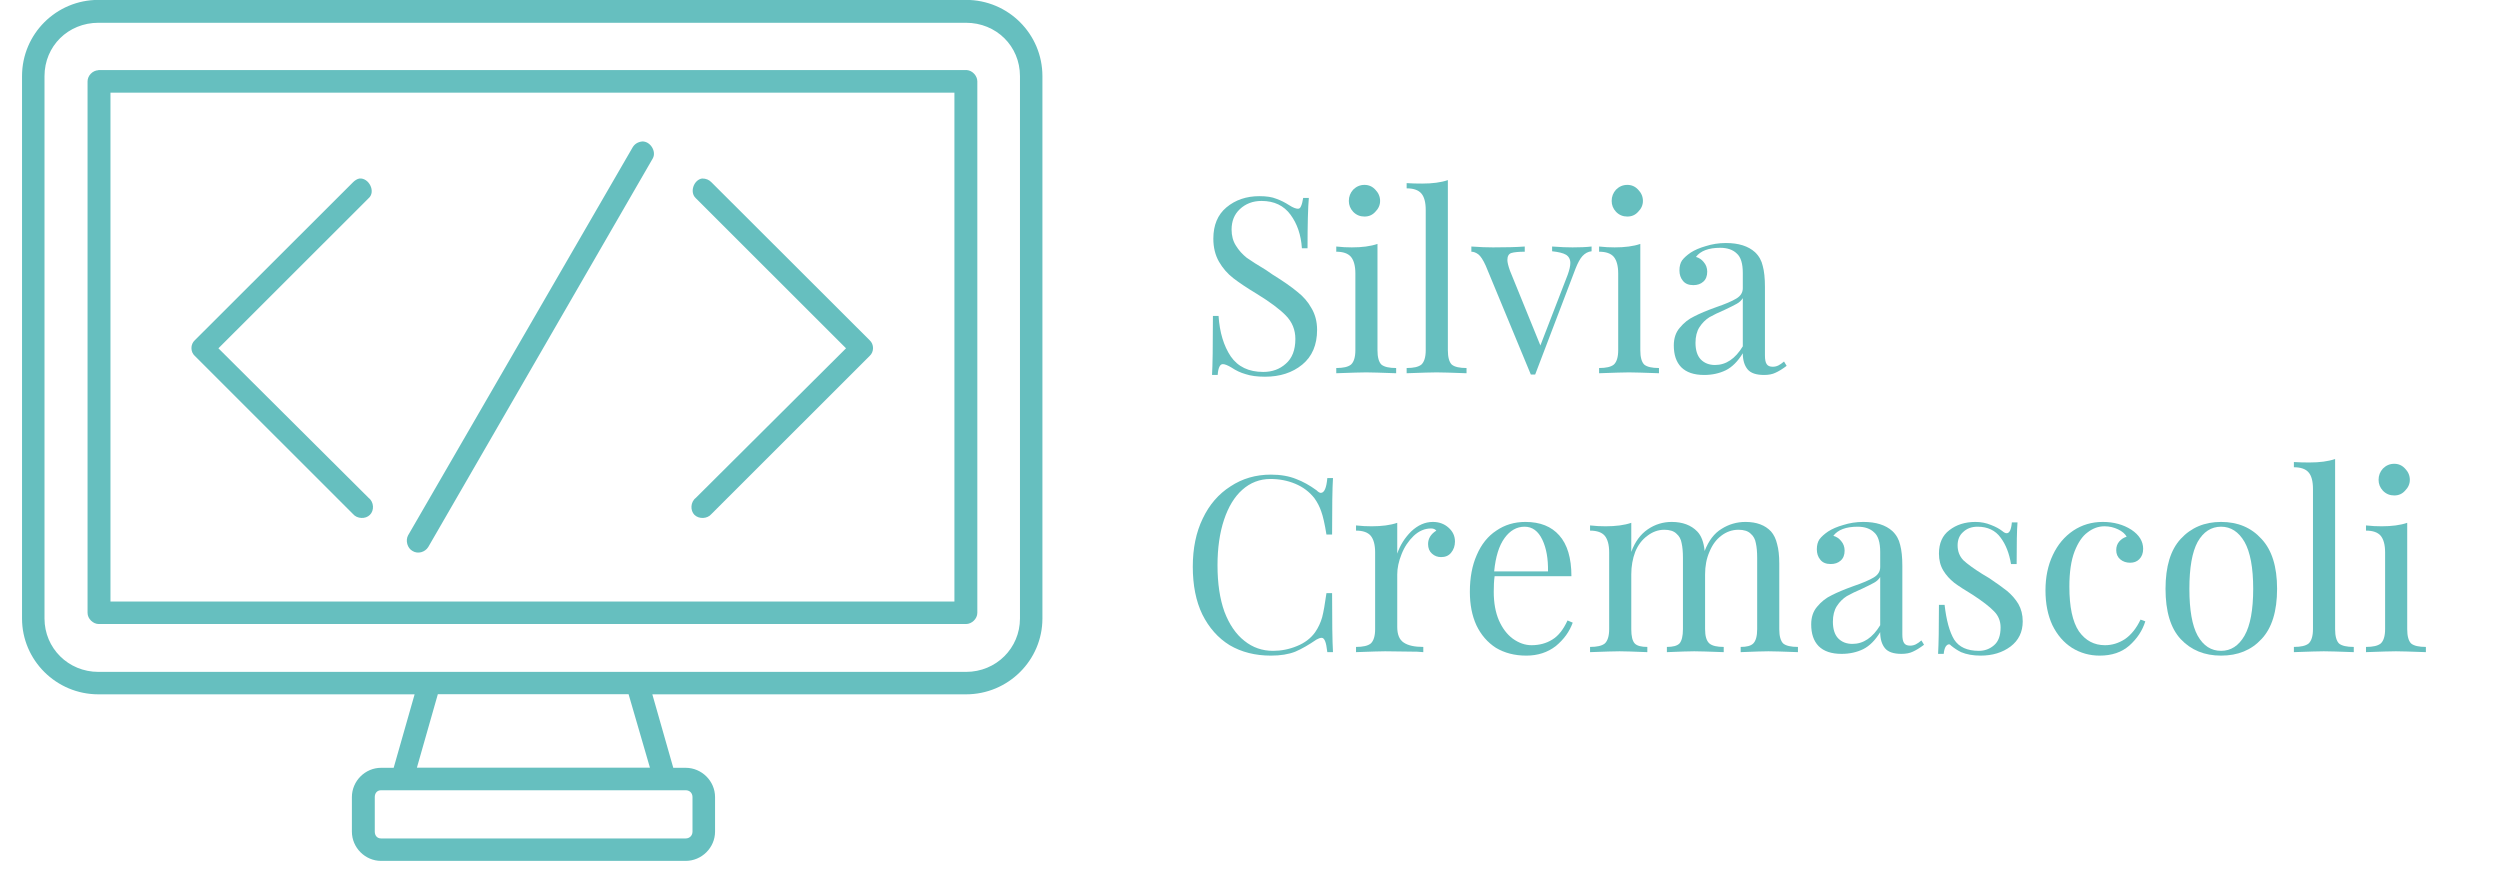
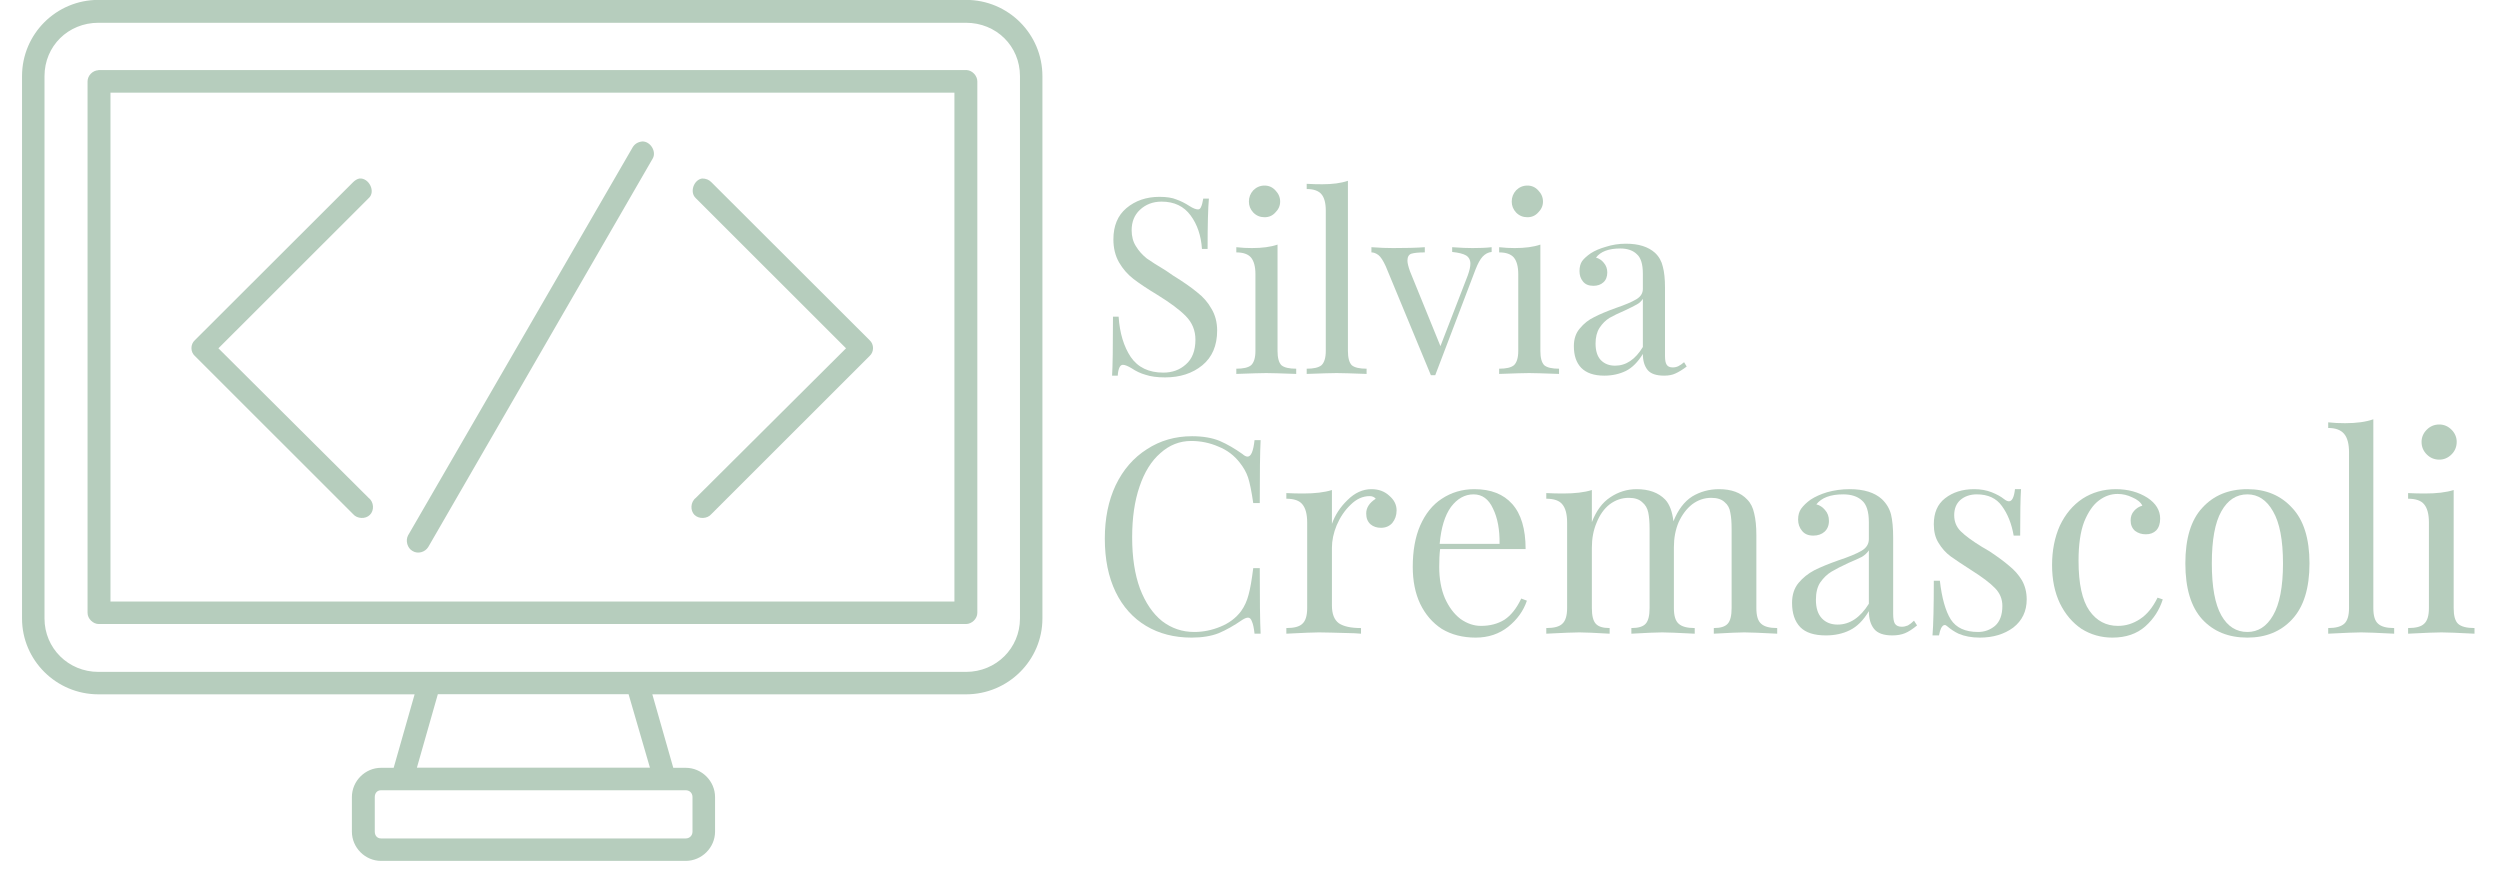
<svg xmlns="http://www.w3.org/2000/svg" width="120" zoomAndPan="magnify" viewBox="0 0 90 31.5" height="42" preserveAspectRatio="xMidYMid meet" version="1.0">
  <defs>
    <g />
-     <clipPath id="a60686a6dd">
+     <clipPath id="4b3db67039">
      <path d="M 0.793 0 L 37.527 0 L 37.527 30.992 L 0.793 30.992 Z M 0.793 0 " clip-rule="nonzero" />
    </clipPath>
+     <clipPath id="aca7f1af85">
+       <path d="M 86 15 L 89.297 15 L 89.297 23 L 86 23 Z M 86 15 " clip-rule="nonzero" />
+     </clipPath>
  </defs>
-   <g clip-path="url(#a60686a6dd)">
-     <path fill="#66bfbf" d="M 13.719 28.449 L 24.684 28.449 C 24.828 28.449 24.93 28.551 24.93 28.695 L 24.93 29.938 C 24.93 30.078 24.828 30.184 24.684 30.184 L 13.719 30.184 C 13.578 30.184 13.492 30.082 13.492 29.938 L 13.492 28.695 C 13.492 28.551 13.578 28.449 13.719 28.449 Z M 15.762 24.992 L 22.629 24.992 L 23.398 27.637 L 15.008 27.637 Z M 25.277 6.426 C 24.977 6.469 24.816 6.918 25.047 7.133 L 30.457 12.539 L 25.047 17.926 C 24.855 18.074 24.844 18.379 25 18.535 C 25.164 18.695 25.465 18.68 25.609 18.508 L 31.309 12.812 C 31.469 12.668 31.469 12.395 31.309 12.25 L 25.609 6.559 C 25.523 6.469 25.41 6.426 25.277 6.426 Z M 12.941 6.426 C 12.855 6.441 12.77 6.5 12.711 6.559 L 7.012 12.25 C 6.852 12.395 6.852 12.668 7.012 12.812 L 12.711 18.508 C 12.855 18.68 13.16 18.695 13.316 18.535 C 13.477 18.379 13.465 18.074 13.273 17.926 L 7.863 12.539 L 13.273 7.133 C 13.535 6.902 13.285 6.398 12.941 6.426 Z M 23.109 5.094 C 22.961 5.113 22.848 5.184 22.777 5.301 L 14.691 19.273 C 14.59 19.461 14.664 19.734 14.852 19.836 C 15.039 19.953 15.301 19.883 15.418 19.691 L 23.5 5.703 C 23.645 5.445 23.398 5.07 23.109 5.094 Z M 3.977 3.336 L 34.359 3.336 L 34.359 21.656 L 3.977 21.656 Z M 3.543 2.527 C 3.324 2.539 3.152 2.73 3.152 2.93 L 3.152 22.062 C 3.152 22.277 3.352 22.465 3.555 22.465 L 34.777 22.465 C 34.984 22.465 35.184 22.277 35.184 22.062 L 35.184 2.93 C 35.184 2.73 35.008 2.539 34.809 2.523 C 34.793 2.523 34.777 2.523 34.777 2.523 L 3.543 2.523 Z M 3.543 0.82 L 34.777 0.82 C 35.863 0.82 36.719 1.656 36.719 2.742 L 36.719 22.266 C 36.719 23.332 35.863 24.188 34.777 24.188 L 3.543 24.188 C 2.457 24.188 1.602 23.332 1.602 22.266 L 1.602 2.742 C 1.602 1.656 2.457 0.82 3.543 0.82 Z M 3.543 -0.004 C 2.023 -0.004 0.793 1.223 0.793 2.742 L 0.793 22.266 C 0.793 23.766 2.023 24.996 3.543 24.996 L 14.926 24.996 L 14.172 27.641 L 13.719 27.641 C 13.145 27.641 12.668 28.117 12.668 28.695 L 12.668 29.938 C 12.668 30.516 13.145 30.992 13.719 30.992 L 24.684 30.992 C 25.262 30.992 25.742 30.516 25.742 29.938 L 25.742 28.695 C 25.742 28.117 25.262 27.641 24.684 27.641 L 24.238 27.641 L 23.484 24.996 L 34.777 24.996 C 36.297 24.996 37.527 23.766 37.527 22.266 L 37.527 2.742 C 37.527 1.223 36.297 -0.004 34.777 -0.004 L 3.543 -0.004 " fill-opacity="1" fill-rule="nonzero" />
+   <g clip-path="url(#4b3db67039)">
+     <path fill="#b6cdbd" d="M 13.719 28.449 L 24.684 28.449 C 24.828 28.449 24.93 28.551 24.93 28.695 L 24.93 29.938 C 24.93 30.078 24.828 30.184 24.684 30.184 L 13.719 30.184 C 13.578 30.184 13.492 30.082 13.492 29.938 L 13.492 28.695 C 13.492 28.551 13.578 28.449 13.719 28.449 Z M 15.762 24.992 L 22.629 24.992 L 23.398 27.637 L 15.008 27.637 Z M 25.277 6.426 C 24.977 6.469 24.816 6.918 25.047 7.133 L 30.457 12.539 L 25.047 17.926 C 24.855 18.074 24.844 18.379 25 18.535 C 25.164 18.695 25.465 18.68 25.609 18.508 L 31.309 12.812 C 31.469 12.668 31.469 12.395 31.309 12.25 L 25.609 6.559 C 25.523 6.469 25.41 6.426 25.277 6.426 Z M 12.941 6.426 C 12.855 6.441 12.77 6.5 12.711 6.559 L 7.012 12.25 C 6.852 12.395 6.852 12.668 7.012 12.812 L 12.711 18.508 C 12.855 18.68 13.16 18.695 13.316 18.535 C 13.477 18.379 13.465 18.074 13.273 17.926 L 7.863 12.539 L 13.273 7.133 C 13.535 6.902 13.285 6.398 12.941 6.426 Z M 23.109 5.094 C 22.961 5.113 22.848 5.184 22.777 5.301 L 14.691 19.273 C 14.59 19.461 14.664 19.734 14.852 19.836 C 15.039 19.953 15.301 19.883 15.418 19.691 L 23.5 5.703 C 23.645 5.445 23.398 5.07 23.109 5.094 Z M 3.977 3.336 L 34.359 3.336 L 34.359 21.656 L 3.977 21.656 Z M 3.543 2.527 C 3.324 2.539 3.152 2.73 3.152 2.93 L 3.152 22.062 C 3.152 22.277 3.352 22.465 3.555 22.465 L 34.777 22.465 C 34.984 22.465 35.184 22.277 35.184 22.062 L 35.184 2.93 C 35.184 2.73 35.008 2.539 34.809 2.523 C 34.793 2.523 34.777 2.523 34.777 2.523 L 3.543 2.523 Z M 3.543 0.82 L 34.777 0.82 C 35.863 0.82 36.719 1.656 36.719 2.742 L 36.719 22.266 C 36.719 23.332 35.863 24.188 34.777 24.188 L 3.543 24.188 C 2.457 24.188 1.602 23.332 1.602 22.266 L 1.602 2.742 C 1.602 1.656 2.457 0.82 3.543 0.82 Z M 3.543 -0.004 C 2.023 -0.004 0.793 1.223 0.793 2.742 L 0.793 22.266 C 0.793 23.766 2.023 24.996 3.543 24.996 L 14.926 24.996 L 14.172 27.641 L 13.719 27.641 C 13.145 27.641 12.668 28.117 12.668 28.695 L 12.668 29.938 C 12.668 30.516 13.145 30.992 13.719 30.992 L 24.684 30.992 C 25.262 30.992 25.742 30.516 25.742 29.938 L 25.742 28.695 C 25.742 28.117 25.262 27.641 24.684 27.641 L 24.238 27.641 L 23.484 24.996 L 34.777 24.996 C 36.297 24.996 37.527 23.766 37.527 22.266 L 37.527 2.742 C 37.527 1.223 36.297 -0.004 34.777 -0.004 L 3.543 -0.004 " fill-opacity="1" fill-rule="nonzero" />
  </g>
-   <g fill="#66bfbf" fill-opacity="1">
-     <g transform="translate(43.07124, 13.43672)">
+   <g fill="#b6cdbd" fill-opacity="1">
+     <g transform="translate(39.47333, 13.46133)">
      <g>
        <path d="M 2.266 -6.375 C 2.523 -6.375 2.727 -6.344 2.875 -6.281 C 3.031 -6.227 3.188 -6.148 3.344 -6.047 C 3.477 -5.961 3.582 -5.922 3.656 -5.922 C 3.707 -5.922 3.742 -5.953 3.766 -6.016 C 3.797 -6.078 3.82 -6.176 3.844 -6.312 L 4.047 -6.312 C 4.016 -5.969 4 -5.363 4 -4.5 L 3.797 -4.5 C 3.766 -4.977 3.629 -5.379 3.391 -5.703 C 3.148 -6.035 2.801 -6.203 2.344 -6.203 C 2.031 -6.203 1.77 -6.102 1.562 -5.906 C 1.363 -5.719 1.266 -5.473 1.266 -5.172 C 1.266 -4.953 1.316 -4.758 1.422 -4.594 C 1.523 -4.426 1.656 -4.281 1.812 -4.156 C 1.977 -4.039 2.207 -3.895 2.5 -3.719 L 2.75 -3.547 C 3.125 -3.316 3.414 -3.113 3.625 -2.938 C 3.844 -2.77 4.016 -2.57 4.141 -2.344 C 4.273 -2.125 4.344 -1.863 4.344 -1.562 C 4.344 -1.02 4.164 -0.602 3.812 -0.312 C 3.457 -0.02 3.008 0.125 2.469 0.125 C 2.188 0.125 1.953 0.094 1.766 0.031 C 1.586 -0.02 1.422 -0.098 1.266 -0.203 C 1.129 -0.285 1.023 -0.328 0.953 -0.328 C 0.898 -0.328 0.859 -0.297 0.828 -0.234 C 0.797 -0.172 0.773 -0.07 0.766 0.062 L 0.562 0.062 C 0.582 -0.258 0.594 -0.969 0.594 -2.062 L 0.797 -2.062 C 0.836 -1.469 0.984 -0.984 1.234 -0.609 C 1.492 -0.234 1.883 -0.047 2.406 -0.047 C 2.727 -0.047 3 -0.145 3.219 -0.344 C 3.445 -0.539 3.562 -0.836 3.562 -1.234 C 3.562 -1.566 3.445 -1.848 3.219 -2.078 C 3 -2.305 2.648 -2.566 2.172 -2.859 C 1.828 -3.066 1.547 -3.254 1.328 -3.422 C 1.117 -3.586 0.945 -3.785 0.812 -4.016 C 0.676 -4.254 0.609 -4.531 0.609 -4.844 C 0.609 -5.332 0.766 -5.707 1.078 -5.969 C 1.398 -6.238 1.797 -6.375 2.266 -6.375 Z M 2.266 -6.375 " />
      </g>
    </g>
  </g>
-   <g fill="#66bfbf" fill-opacity="1">
-     <g transform="translate(47.85533, 13.43672)">
+   <g fill="#b6cdbd" fill-opacity="1">
+     <g transform="translate(44.25742, 13.46133)">
      <g>
        <path d="M 1.266 -6.781 C 1.422 -6.781 1.551 -6.723 1.656 -6.609 C 1.77 -6.492 1.828 -6.359 1.828 -6.203 C 1.828 -6.055 1.77 -5.926 1.656 -5.812 C 1.551 -5.695 1.422 -5.641 1.266 -5.641 C 1.109 -5.641 0.973 -5.695 0.859 -5.812 C 0.754 -5.926 0.703 -6.055 0.703 -6.203 C 0.703 -6.359 0.754 -6.492 0.859 -6.609 C 0.973 -6.723 1.109 -6.781 1.266 -6.781 Z M 1.734 -0.828 C 1.734 -0.578 1.781 -0.406 1.875 -0.312 C 1.977 -0.227 2.156 -0.188 2.406 -0.188 L 2.406 0 C 1.852 -0.02 1.492 -0.031 1.328 -0.031 C 1.16 -0.031 0.801 -0.02 0.25 0 L 0.25 -0.188 C 0.5 -0.188 0.676 -0.227 0.781 -0.312 C 0.883 -0.406 0.938 -0.578 0.938 -0.828 L 0.938 -3.594 C 0.938 -3.863 0.883 -4.062 0.781 -4.188 C 0.676 -4.312 0.5 -4.375 0.25 -4.375 L 0.25 -4.562 C 0.445 -4.539 0.633 -4.531 0.812 -4.531 C 1.176 -4.531 1.484 -4.57 1.734 -4.656 Z M 1.734 -0.828 " />
      </g>
    </g>
  </g>
-   <g fill="#66bfbf" fill-opacity="1">
-     <g transform="translate(50.45114, 13.43672)">
+   <g fill="#b6cdbd" fill-opacity="1">
+     <g transform="translate(46.85324, 13.46133)">
      <g>
        <path d="M 1.672 -0.828 C 1.672 -0.578 1.719 -0.406 1.812 -0.312 C 1.914 -0.227 2.094 -0.188 2.344 -0.188 L 2.344 0 C 1.801 -0.02 1.441 -0.031 1.266 -0.031 C 1.098 -0.031 0.738 -0.02 0.188 0 L 0.188 -0.188 C 0.438 -0.188 0.613 -0.227 0.719 -0.312 C 0.82 -0.406 0.875 -0.578 0.875 -0.828 L 0.875 -5.875 C 0.875 -6.156 0.82 -6.352 0.719 -6.469 C 0.613 -6.594 0.438 -6.656 0.188 -6.656 L 0.188 -6.844 C 0.375 -6.832 0.562 -6.828 0.75 -6.828 C 1.113 -6.828 1.422 -6.867 1.672 -6.953 Z M 1.672 -0.828 " />
      </g>
    </g>
  </g>
-   <g fill="#66bfbf" fill-opacity="1">
-     <g transform="translate(52.98494, 13.43672)">
+   <g fill="#b6cdbd" fill-opacity="1">
+     <g transform="translate(49.38704, 13.46133)">
      <g>
        <path d="M 3.625 -4.531 C 3.883 -4.531 4.113 -4.539 4.312 -4.562 L 4.312 -4.391 C 4.188 -4.379 4.078 -4.32 3.984 -4.219 C 3.898 -4.125 3.816 -3.973 3.734 -3.766 L 2.281 0.047 L 2.125 0.047 L 0.5 -3.875 C 0.406 -4.082 0.316 -4.219 0.234 -4.281 C 0.148 -4.344 0.066 -4.375 -0.016 -4.375 L -0.016 -4.562 C 0.285 -4.539 0.547 -4.531 0.766 -4.531 C 1.211 -4.531 1.594 -4.539 1.906 -4.562 L 1.906 -4.375 C 1.688 -4.375 1.523 -4.359 1.422 -4.328 C 1.328 -4.297 1.281 -4.211 1.281 -4.078 C 1.281 -3.992 1.312 -3.863 1.375 -3.688 L 2.469 -1 L 3.453 -3.547 C 3.516 -3.723 3.547 -3.863 3.547 -3.969 C 3.547 -4.102 3.492 -4.203 3.391 -4.266 C 3.285 -4.328 3.117 -4.367 2.891 -4.391 L 2.891 -4.562 C 3.191 -4.539 3.438 -4.531 3.625 -4.531 Z M 3.625 -4.531 " />
      </g>
    </g>
  </g>
-   <g fill="#66bfbf" fill-opacity="1">
-     <g transform="translate(57.31721, 13.43672)">
+   <g fill="#b6cdbd" fill-opacity="1">
+     <g transform="translate(53.7193, 13.46133)">
      <g>
        <path d="M 1.266 -6.781 C 1.422 -6.781 1.551 -6.723 1.656 -6.609 C 1.77 -6.492 1.828 -6.359 1.828 -6.203 C 1.828 -6.055 1.77 -5.926 1.656 -5.812 C 1.551 -5.695 1.422 -5.641 1.266 -5.641 C 1.109 -5.641 0.973 -5.695 0.859 -5.812 C 0.754 -5.926 0.703 -6.055 0.703 -6.203 C 0.703 -6.359 0.754 -6.492 0.859 -6.609 C 0.973 -6.723 1.109 -6.781 1.266 -6.781 Z M 1.734 -0.828 C 1.734 -0.578 1.781 -0.406 1.875 -0.312 C 1.977 -0.227 2.156 -0.188 2.406 -0.188 L 2.406 0 C 1.852 -0.02 1.492 -0.031 1.328 -0.031 C 1.16 -0.031 0.801 -0.02 0.25 0 L 0.25 -0.188 C 0.5 -0.188 0.676 -0.227 0.781 -0.312 C 0.883 -0.406 0.938 -0.578 0.938 -0.828 L 0.938 -3.594 C 0.938 -3.863 0.883 -4.062 0.781 -4.188 C 0.676 -4.312 0.5 -4.375 0.25 -4.375 L 0.25 -4.562 C 0.445 -4.539 0.633 -4.531 0.812 -4.531 C 1.176 -4.531 1.484 -4.57 1.734 -4.656 Z M 1.734 -0.828 " />
      </g>
    </g>
  </g>
-   <g fill="#66bfbf" fill-opacity="1">
-     <g transform="translate(59.91302, 13.43672)">
+   <g fill="#b6cdbd" fill-opacity="1">
+     <g transform="translate(56.31511, 13.46133)">
      <g>
        <path d="M 1.438 0.062 C 1.07 0.062 0.797 -0.031 0.609 -0.219 C 0.43 -0.406 0.344 -0.664 0.344 -1 C 0.344 -1.258 0.414 -1.473 0.562 -1.641 C 0.707 -1.816 0.879 -1.953 1.078 -2.047 C 1.273 -2.148 1.535 -2.258 1.859 -2.375 C 2.191 -2.488 2.438 -2.594 2.594 -2.688 C 2.75 -2.781 2.828 -2.906 2.828 -3.062 L 2.828 -3.609 C 2.828 -3.953 2.754 -4.188 2.609 -4.312 C 2.473 -4.445 2.273 -4.516 2.016 -4.516 C 1.598 -4.516 1.305 -4.406 1.141 -4.188 C 1.254 -4.156 1.348 -4.094 1.422 -4 C 1.504 -3.906 1.547 -3.789 1.547 -3.656 C 1.547 -3.5 1.5 -3.379 1.406 -3.297 C 1.312 -3.211 1.191 -3.172 1.047 -3.172 C 0.879 -3.172 0.754 -3.223 0.672 -3.328 C 0.586 -3.43 0.547 -3.555 0.547 -3.703 C 0.547 -3.848 0.578 -3.969 0.641 -4.062 C 0.711 -4.156 0.816 -4.25 0.953 -4.344 C 1.098 -4.438 1.281 -4.516 1.5 -4.578 C 1.719 -4.648 1.957 -4.688 2.219 -4.688 C 2.676 -4.688 3.023 -4.578 3.266 -4.359 C 3.41 -4.223 3.504 -4.055 3.547 -3.859 C 3.598 -3.672 3.625 -3.422 3.625 -3.109 L 3.625 -0.641 C 3.625 -0.492 3.645 -0.391 3.688 -0.328 C 3.727 -0.266 3.801 -0.234 3.906 -0.234 C 3.977 -0.234 4.047 -0.25 4.109 -0.281 C 4.172 -0.312 4.238 -0.359 4.312 -0.422 L 4.406 -0.266 C 4.25 -0.148 4.113 -0.066 4 -0.016 C 3.895 0.035 3.758 0.062 3.594 0.062 C 3.312 0.062 3.113 -0.004 3 -0.141 C 2.883 -0.285 2.828 -0.477 2.828 -0.719 C 2.648 -0.426 2.445 -0.223 2.219 -0.109 C 1.988 0.004 1.727 0.062 1.438 0.062 Z M 1.828 -0.297 C 2.223 -0.297 2.555 -0.52 2.828 -0.969 L 2.828 -2.703 C 2.773 -2.617 2.703 -2.551 2.609 -2.5 C 2.516 -2.445 2.367 -2.375 2.172 -2.281 C 1.953 -2.188 1.77 -2.098 1.625 -2.016 C 1.488 -1.93 1.367 -1.812 1.266 -1.656 C 1.172 -1.508 1.125 -1.32 1.125 -1.094 C 1.125 -0.832 1.188 -0.633 1.312 -0.5 C 1.445 -0.363 1.617 -0.297 1.828 -0.297 Z M 1.828 -0.297 " />
      </g>
    </g>
  </g>
-   <g fill="#66bfbf" fill-opacity="1">
-     <g transform="translate(42.47138, 23.47733)">
+   <g fill="#b6cdbd" fill-opacity="1">
+     <g transform="translate(39.25756, 22.81289)">
      <g>
-         <path d="M 3.281 -6.391 C 3.633 -6.391 3.938 -6.336 4.188 -6.234 C 4.438 -6.141 4.68 -6.004 4.922 -5.828 C 4.984 -5.766 5.035 -5.734 5.078 -5.734 C 5.203 -5.734 5.281 -5.91 5.312 -6.266 L 5.516 -6.266 C 5.492 -5.891 5.484 -5.211 5.484 -4.234 L 5.281 -4.234 C 5.219 -4.617 5.156 -4.895 5.094 -5.062 C 5.039 -5.227 4.957 -5.391 4.844 -5.547 C 4.664 -5.773 4.438 -5.945 4.156 -6.062 C 3.883 -6.176 3.586 -6.234 3.266 -6.234 C 2.879 -6.234 2.539 -6.102 2.25 -5.844 C 1.969 -5.594 1.75 -5.234 1.594 -4.766 C 1.438 -4.297 1.359 -3.75 1.359 -3.125 C 1.359 -2.477 1.441 -1.922 1.609 -1.453 C 1.785 -0.992 2.023 -0.645 2.328 -0.406 C 2.629 -0.164 2.973 -0.047 3.359 -0.047 C 3.648 -0.047 3.938 -0.102 4.219 -0.219 C 4.5 -0.332 4.719 -0.5 4.875 -0.719 C 4.988 -0.883 5.07 -1.062 5.125 -1.25 C 5.176 -1.445 5.227 -1.738 5.281 -2.125 L 5.484 -2.125 C 5.484 -1.113 5.492 -0.406 5.516 0 L 5.312 0 C 5.289 -0.188 5.266 -0.316 5.234 -0.391 C 5.203 -0.473 5.16 -0.516 5.109 -0.516 C 5.055 -0.516 4.992 -0.492 4.922 -0.453 C 4.648 -0.266 4.395 -0.117 4.156 -0.016 C 3.914 0.078 3.625 0.125 3.281 0.125 C 2.719 0.125 2.223 0 1.797 -0.25 C 1.379 -0.508 1.051 -0.879 0.812 -1.359 C 0.582 -1.836 0.469 -2.41 0.469 -3.078 C 0.469 -3.734 0.586 -4.312 0.828 -4.812 C 1.066 -5.312 1.398 -5.695 1.828 -5.969 C 2.254 -6.25 2.738 -6.391 3.281 -6.391 Z M 3.281 -6.391 " />
+         <path d="M 3.656 -7.109 C 4.051 -7.109 4.383 -7.051 4.656 -6.938 C 4.926 -6.82 5.195 -6.664 5.469 -6.469 C 5.539 -6.406 5.602 -6.375 5.656 -6.375 C 5.781 -6.375 5.863 -6.57 5.906 -6.969 L 6.125 -6.969 C 6.102 -6.539 6.094 -5.785 6.094 -4.703 L 5.859 -4.703 C 5.797 -5.129 5.734 -5.438 5.672 -5.625 C 5.609 -5.812 5.508 -5.988 5.375 -6.156 C 5.176 -6.414 4.922 -6.609 4.609 -6.734 C 4.305 -6.867 3.977 -6.938 3.625 -6.938 C 3.207 -6.938 2.836 -6.789 2.516 -6.5 C 2.191 -6.219 1.941 -5.816 1.766 -5.297 C 1.586 -4.773 1.5 -4.164 1.5 -3.469 C 1.5 -2.75 1.594 -2.133 1.781 -1.625 C 1.977 -1.113 2.242 -0.723 2.578 -0.453 C 2.922 -0.191 3.305 -0.062 3.734 -0.062 C 4.055 -0.062 4.367 -0.125 4.672 -0.25 C 4.984 -0.375 5.234 -0.562 5.422 -0.812 C 5.547 -0.988 5.633 -1.18 5.688 -1.391 C 5.75 -1.609 5.805 -1.93 5.859 -2.359 L 6.094 -2.359 C 6.094 -1.234 6.102 -0.445 6.125 0 L 5.906 0 C 5.883 -0.207 5.852 -0.352 5.812 -0.438 C 5.781 -0.531 5.734 -0.578 5.672 -0.578 C 5.617 -0.578 5.551 -0.551 5.469 -0.5 C 5.164 -0.289 4.879 -0.129 4.609 -0.016 C 4.348 0.086 4.023 0.141 3.641 0.141 C 3.016 0.141 2.469 0 2 -0.281 C 1.531 -0.562 1.164 -0.969 0.906 -1.5 C 0.645 -2.039 0.516 -2.68 0.516 -3.422 C 0.516 -4.148 0.645 -4.789 0.906 -5.344 C 1.176 -5.906 1.551 -6.336 2.031 -6.641 C 2.508 -6.953 3.051 -7.109 3.656 -7.109 Z M 3.656 -7.109 " />
      </g>
    </g>
  </g>
-   <g fill="#66bfbf" fill-opacity="1">
-     <g transform="translate(48.56667, 23.47733)">
+   <g fill="#b6cdbd" fill-opacity="1">
+     <g transform="translate(46.02739, 22.81289)">
      <g>
-         <path d="M 3.016 -4.688 C 3.242 -4.688 3.43 -4.617 3.578 -4.484 C 3.734 -4.348 3.812 -4.18 3.812 -3.984 C 3.812 -3.828 3.766 -3.691 3.672 -3.578 C 3.586 -3.473 3.469 -3.422 3.312 -3.422 C 3.188 -3.422 3.078 -3.461 2.984 -3.547 C 2.891 -3.629 2.844 -3.742 2.844 -3.891 C 2.844 -4.086 2.941 -4.25 3.141 -4.375 C 3.098 -4.426 3.035 -4.453 2.953 -4.453 C 2.723 -4.453 2.516 -4.363 2.328 -4.188 C 2.141 -4.008 1.992 -3.789 1.891 -3.531 C 1.785 -3.27 1.734 -3.023 1.734 -2.797 L 1.734 -0.906 C 1.734 -0.633 1.812 -0.445 1.969 -0.344 C 2.125 -0.238 2.359 -0.188 2.672 -0.188 L 2.672 0 L 2.453 -0.016 C 1.848 -0.023 1.461 -0.031 1.297 -0.031 C 1.148 -0.031 0.801 -0.02 0.25 0 L 0.25 -0.188 C 0.5 -0.188 0.676 -0.227 0.781 -0.312 C 0.883 -0.406 0.938 -0.578 0.938 -0.828 L 0.938 -3.594 C 0.938 -3.863 0.883 -4.062 0.781 -4.188 C 0.676 -4.312 0.5 -4.375 0.25 -4.375 L 0.25 -4.562 C 0.445 -4.539 0.633 -4.531 0.812 -4.531 C 1.176 -4.531 1.484 -4.57 1.734 -4.656 L 1.734 -3.547 C 1.836 -3.848 2.004 -4.113 2.234 -4.344 C 2.473 -4.57 2.734 -4.688 3.016 -4.688 Z M 3.016 -4.688 " />
+         <path d="M 3.344 -5.203 C 3.602 -5.203 3.816 -5.125 3.984 -4.969 C 4.16 -4.82 4.25 -4.645 4.25 -4.438 C 4.25 -4.258 4.195 -4.109 4.094 -3.984 C 3.988 -3.867 3.852 -3.812 3.688 -3.812 C 3.539 -3.812 3.414 -3.852 3.312 -3.938 C 3.207 -4.031 3.156 -4.16 3.156 -4.328 C 3.156 -4.535 3.27 -4.711 3.5 -4.859 C 3.445 -4.922 3.375 -4.953 3.281 -4.953 C 3.031 -4.953 2.801 -4.848 2.594 -4.641 C 2.383 -4.441 2.219 -4.195 2.094 -3.906 C 1.977 -3.625 1.922 -3.352 1.922 -3.094 L 1.922 -1.016 C 1.922 -0.711 2.004 -0.5 2.172 -0.375 C 2.348 -0.258 2.613 -0.203 2.969 -0.203 L 2.969 0 L 2.734 -0.016 C 2.055 -0.035 1.629 -0.047 1.453 -0.047 C 1.273 -0.047 0.883 -0.031 0.281 0 L 0.281 -0.203 C 0.562 -0.203 0.754 -0.254 0.859 -0.359 C 0.973 -0.461 1.031 -0.648 1.031 -0.922 L 1.031 -4 C 1.031 -4.301 0.973 -4.52 0.859 -4.656 C 0.754 -4.789 0.562 -4.859 0.281 -4.859 L 0.281 -5.062 C 0.488 -5.051 0.691 -5.047 0.891 -5.047 C 1.305 -5.047 1.648 -5.086 1.922 -5.172 L 1.922 -3.953 C 2.035 -4.273 2.223 -4.562 2.484 -4.812 C 2.742 -5.07 3.031 -5.203 3.344 -5.203 Z M 3.344 -5.203 " />
      </g>
    </g>
  </g>
-   <g fill="#66bfbf" fill-opacity="1">
-     <g transform="translate(52.50911, 23.47733)">
+   <g fill="#b6cdbd" fill-opacity="1">
+     <g transform="translate(50.40613, 22.81289)">
      <g>
-         <path d="M 4.109 -1.062 C 3.992 -0.738 3.789 -0.457 3.5 -0.219 C 3.207 0.008 2.852 0.125 2.438 0.125 C 2.02 0.125 1.656 0.031 1.344 -0.156 C 1.039 -0.352 0.805 -0.625 0.641 -0.969 C 0.484 -1.312 0.406 -1.711 0.406 -2.172 C 0.406 -2.68 0.488 -3.125 0.656 -3.5 C 0.82 -3.883 1.055 -4.176 1.359 -4.375 C 1.66 -4.582 2.008 -4.688 2.406 -4.688 C 2.938 -4.688 3.344 -4.523 3.625 -4.203 C 3.914 -3.879 4.062 -3.391 4.062 -2.734 L 1.297 -2.734 C 1.273 -2.566 1.266 -2.379 1.266 -2.172 C 1.266 -1.773 1.328 -1.43 1.453 -1.141 C 1.578 -0.859 1.742 -0.641 1.953 -0.484 C 2.172 -0.328 2.395 -0.25 2.625 -0.25 C 2.906 -0.25 3.156 -0.316 3.375 -0.453 C 3.594 -0.586 3.773 -0.816 3.922 -1.141 Z M 2.375 -4.516 C 2.094 -4.516 1.852 -4.379 1.656 -4.109 C 1.457 -3.836 1.332 -3.438 1.281 -2.906 L 3.219 -2.906 C 3.227 -3.363 3.16 -3.742 3.016 -4.047 C 2.867 -4.359 2.656 -4.516 2.375 -4.516 Z M 2.375 -4.516 " />
+         <path d="M 4.562 -1.188 C 4.438 -0.82 4.211 -0.508 3.891 -0.25 C 3.566 0.008 3.176 0.141 2.719 0.141 C 2.25 0.141 1.844 0.035 1.5 -0.172 C 1.164 -0.391 0.906 -0.691 0.719 -1.078 C 0.539 -1.461 0.453 -1.906 0.453 -2.406 C 0.453 -2.977 0.539 -3.473 0.719 -3.891 C 0.906 -4.316 1.164 -4.641 1.5 -4.859 C 1.844 -5.086 2.234 -5.203 2.672 -5.203 C 3.266 -5.203 3.719 -5.023 4.031 -4.672 C 4.352 -4.316 4.516 -3.773 4.516 -3.047 L 1.438 -3.047 C 1.414 -2.859 1.406 -2.645 1.406 -2.406 C 1.406 -1.977 1.473 -1.602 1.609 -1.281 C 1.754 -0.957 1.941 -0.707 2.172 -0.531 C 2.41 -0.363 2.656 -0.281 2.906 -0.281 C 3.227 -0.281 3.508 -0.352 3.75 -0.5 C 3.988 -0.656 4.191 -0.91 4.359 -1.266 Z M 2.641 -5.016 C 2.328 -5.016 2.055 -4.863 1.828 -4.562 C 1.609 -4.258 1.473 -3.816 1.422 -3.234 L 3.578 -3.234 C 3.586 -3.742 3.508 -4.164 3.344 -4.5 C 3.188 -4.844 2.953 -5.016 2.641 -5.016 Z M 2.641 -5.016 " />
      </g>
    </g>
  </g>
-   <g fill="#66bfbf" fill-opacity="1">
-     <g transform="translate(56.99198, 23.47733)">
+   <g fill="#b6cdbd" fill-opacity="1">
+     <g transform="translate(55.38511, 22.81289)">
      <g>
-         <path d="M 7.062 -0.828 C 7.062 -0.578 7.109 -0.406 7.203 -0.312 C 7.305 -0.227 7.484 -0.188 7.734 -0.188 L 7.734 0 C 7.191 -0.02 6.836 -0.031 6.672 -0.031 C 6.504 -0.031 6.172 -0.02 5.672 0 L 5.672 -0.188 C 5.891 -0.188 6.039 -0.227 6.125 -0.312 C 6.219 -0.406 6.266 -0.578 6.266 -0.828 L 6.266 -3.391 C 6.266 -3.609 6.25 -3.785 6.219 -3.922 C 6.195 -4.066 6.133 -4.18 6.031 -4.266 C 5.938 -4.359 5.789 -4.406 5.594 -4.406 C 5.363 -4.406 5.156 -4.332 4.969 -4.188 C 4.789 -4.051 4.648 -3.859 4.547 -3.609 C 4.441 -3.367 4.391 -3.098 4.391 -2.797 L 4.391 -0.828 C 4.391 -0.578 4.441 -0.406 4.547 -0.312 C 4.648 -0.227 4.82 -0.188 5.062 -0.188 L 5.062 0 C 4.52 -0.02 4.164 -0.031 4 -0.031 C 3.832 -0.031 3.504 -0.02 3.016 0 L 3.016 -0.188 C 3.234 -0.188 3.383 -0.227 3.469 -0.312 C 3.551 -0.406 3.594 -0.578 3.594 -0.828 L 3.594 -3.391 C 3.594 -3.609 3.578 -3.785 3.547 -3.922 C 3.523 -4.066 3.461 -4.18 3.359 -4.266 C 3.266 -4.359 3.117 -4.406 2.922 -4.406 C 2.703 -4.406 2.5 -4.332 2.312 -4.188 C 2.125 -4.051 1.977 -3.859 1.875 -3.609 C 1.781 -3.359 1.734 -3.086 1.734 -2.797 L 1.734 -0.828 C 1.734 -0.578 1.773 -0.406 1.859 -0.312 C 1.941 -0.227 2.094 -0.188 2.312 -0.188 L 2.312 0 C 1.812 -0.02 1.477 -0.031 1.312 -0.031 C 1.156 -0.031 0.801 -0.02 0.25 0 L 0.25 -0.188 C 0.5 -0.188 0.676 -0.227 0.781 -0.312 C 0.883 -0.406 0.938 -0.578 0.938 -0.828 L 0.938 -3.594 C 0.938 -3.863 0.883 -4.062 0.781 -4.188 C 0.676 -4.312 0.5 -4.375 0.25 -4.375 L 0.25 -4.562 C 0.445 -4.539 0.633 -4.531 0.812 -4.531 C 1.176 -4.531 1.484 -4.57 1.734 -4.656 L 1.734 -3.609 C 1.867 -3.973 2.066 -4.242 2.328 -4.422 C 2.586 -4.598 2.875 -4.688 3.188 -4.688 C 3.582 -4.688 3.891 -4.57 4.109 -4.344 C 4.254 -4.195 4.344 -3.961 4.375 -3.641 C 4.52 -4.016 4.723 -4.281 4.984 -4.438 C 5.242 -4.602 5.531 -4.688 5.844 -4.688 C 6.25 -4.688 6.555 -4.57 6.766 -4.344 C 6.867 -4.227 6.941 -4.078 6.984 -3.891 C 7.035 -3.711 7.062 -3.477 7.062 -3.188 Z M 7.062 -0.828 " />
+         <path d="M 7.844 -0.922 C 7.844 -0.648 7.898 -0.461 8.016 -0.359 C 8.129 -0.254 8.32 -0.203 8.594 -0.203 L 8.594 0 C 7.988 -0.031 7.594 -0.047 7.406 -0.047 C 7.227 -0.047 6.863 -0.031 6.312 0 L 6.312 -0.203 C 6.551 -0.203 6.719 -0.254 6.812 -0.359 C 6.906 -0.461 6.953 -0.648 6.953 -0.922 L 6.953 -3.766 C 6.953 -4.016 6.938 -4.211 6.906 -4.359 C 6.883 -4.516 6.816 -4.641 6.703 -4.734 C 6.598 -4.836 6.438 -4.891 6.219 -4.891 C 5.969 -4.891 5.738 -4.812 5.531 -4.656 C 5.332 -4.5 5.172 -4.285 5.047 -4.016 C 4.93 -3.742 4.875 -3.441 4.875 -3.109 L 4.875 -0.922 C 4.875 -0.648 4.93 -0.461 5.047 -0.359 C 5.16 -0.254 5.352 -0.203 5.625 -0.203 L 5.625 0 C 5.02 -0.031 4.629 -0.047 4.453 -0.047 C 4.266 -0.047 3.895 -0.031 3.344 0 L 3.344 -0.203 C 3.594 -0.203 3.766 -0.254 3.859 -0.359 C 3.953 -0.461 4 -0.648 4 -0.922 L 4 -3.766 C 4 -4.016 3.984 -4.211 3.953 -4.359 C 3.922 -4.516 3.848 -4.641 3.734 -4.734 C 3.629 -4.836 3.469 -4.891 3.25 -4.891 C 3 -4.891 2.77 -4.812 2.562 -4.656 C 2.363 -4.5 2.207 -4.281 2.094 -4 C 1.977 -3.727 1.922 -3.426 1.922 -3.094 L 1.922 -0.922 C 1.922 -0.648 1.969 -0.461 2.062 -0.359 C 2.156 -0.254 2.32 -0.203 2.562 -0.203 L 2.562 0 C 2.02 -0.031 1.656 -0.047 1.469 -0.047 C 1.281 -0.047 0.883 -0.031 0.281 0 L 0.281 -0.203 C 0.562 -0.203 0.754 -0.254 0.859 -0.359 C 0.973 -0.461 1.031 -0.648 1.031 -0.922 L 1.031 -4 C 1.031 -4.301 0.973 -4.52 0.859 -4.656 C 0.754 -4.789 0.562 -4.859 0.281 -4.859 L 0.281 -5.062 C 0.488 -5.051 0.691 -5.047 0.891 -5.047 C 1.305 -5.047 1.648 -5.086 1.922 -5.172 L 1.922 -4.016 C 2.078 -4.422 2.297 -4.719 2.578 -4.906 C 2.867 -5.102 3.188 -5.203 3.531 -5.203 C 3.977 -5.203 4.32 -5.078 4.562 -4.828 C 4.719 -4.66 4.816 -4.398 4.859 -4.047 C 5.023 -4.461 5.25 -4.758 5.531 -4.938 C 5.82 -5.113 6.145 -5.203 6.5 -5.203 C 6.945 -5.203 7.285 -5.078 7.516 -4.828 C 7.641 -4.703 7.723 -4.535 7.766 -4.328 C 7.816 -4.129 7.844 -3.867 7.844 -3.547 Z M 7.844 -0.922 " />
      </g>
    </g>
  </g>
-   <g fill="#66bfbf" fill-opacity="1">
-     <g transform="translate(64.85915, 23.47733)">
+   <g fill="#b6cdbd" fill-opacity="1">
+     <g transform="translate(64.12291, 22.81289)">
      <g>
-         <path d="M 1.438 0.062 C 1.07 0.062 0.797 -0.031 0.609 -0.219 C 0.43 -0.406 0.344 -0.664 0.344 -1 C 0.344 -1.258 0.414 -1.473 0.562 -1.641 C 0.707 -1.816 0.879 -1.953 1.078 -2.047 C 1.273 -2.148 1.535 -2.258 1.859 -2.375 C 2.191 -2.488 2.438 -2.594 2.594 -2.688 C 2.75 -2.781 2.828 -2.906 2.828 -3.062 L 2.828 -3.609 C 2.828 -3.953 2.754 -4.188 2.609 -4.312 C 2.473 -4.445 2.273 -4.516 2.016 -4.516 C 1.598 -4.516 1.305 -4.406 1.141 -4.188 C 1.254 -4.156 1.348 -4.094 1.422 -4 C 1.504 -3.906 1.547 -3.789 1.547 -3.656 C 1.547 -3.5 1.5 -3.379 1.406 -3.297 C 1.312 -3.211 1.191 -3.172 1.047 -3.172 C 0.879 -3.172 0.754 -3.223 0.672 -3.328 C 0.586 -3.43 0.547 -3.555 0.547 -3.703 C 0.547 -3.848 0.578 -3.969 0.641 -4.062 C 0.711 -4.156 0.816 -4.25 0.953 -4.344 C 1.098 -4.438 1.281 -4.516 1.5 -4.578 C 1.719 -4.648 1.957 -4.688 2.219 -4.688 C 2.676 -4.688 3.023 -4.578 3.266 -4.359 C 3.41 -4.223 3.504 -4.055 3.547 -3.859 C 3.598 -3.672 3.625 -3.422 3.625 -3.109 L 3.625 -0.641 C 3.625 -0.492 3.645 -0.391 3.688 -0.328 C 3.727 -0.266 3.801 -0.234 3.906 -0.234 C 3.977 -0.234 4.047 -0.25 4.109 -0.281 C 4.172 -0.312 4.238 -0.359 4.312 -0.422 L 4.406 -0.266 C 4.25 -0.148 4.113 -0.066 4 -0.016 C 3.895 0.035 3.758 0.062 3.594 0.062 C 3.312 0.062 3.113 -0.004 3 -0.141 C 2.883 -0.285 2.828 -0.477 2.828 -0.719 C 2.648 -0.426 2.445 -0.223 2.219 -0.109 C 1.988 0.004 1.727 0.062 1.438 0.062 Z M 1.828 -0.297 C 2.223 -0.297 2.555 -0.52 2.828 -0.969 L 2.828 -2.703 C 2.773 -2.617 2.703 -2.551 2.609 -2.5 C 2.516 -2.445 2.367 -2.375 2.172 -2.281 C 1.953 -2.188 1.77 -2.098 1.625 -2.016 C 1.488 -1.93 1.367 -1.812 1.266 -1.656 C 1.172 -1.508 1.125 -1.32 1.125 -1.094 C 1.125 -0.832 1.188 -0.633 1.312 -0.5 C 1.445 -0.363 1.617 -0.297 1.828 -0.297 Z M 1.828 -0.297 " />
+         <path d="M 1.609 0.062 C 1.191 0.062 0.883 -0.035 0.688 -0.234 C 0.488 -0.441 0.391 -0.734 0.391 -1.109 C 0.391 -1.398 0.469 -1.641 0.625 -1.828 C 0.781 -2.016 0.969 -2.164 1.188 -2.281 C 1.414 -2.395 1.707 -2.516 2.062 -2.641 C 2.438 -2.766 2.711 -2.879 2.891 -2.984 C 3.066 -3.086 3.156 -3.227 3.156 -3.406 L 3.156 -4.016 C 3.156 -4.398 3.07 -4.66 2.906 -4.797 C 2.75 -4.941 2.523 -5.016 2.234 -5.016 C 1.773 -5.016 1.453 -4.895 1.266 -4.656 C 1.391 -4.625 1.492 -4.555 1.578 -4.453 C 1.672 -4.348 1.719 -4.219 1.719 -4.062 C 1.719 -3.895 1.664 -3.766 1.562 -3.672 C 1.457 -3.578 1.32 -3.531 1.156 -3.531 C 0.977 -3.531 0.844 -3.586 0.75 -3.703 C 0.656 -3.816 0.609 -3.953 0.609 -4.109 C 0.609 -4.266 0.645 -4.395 0.719 -4.5 C 0.801 -4.613 0.914 -4.723 1.062 -4.828 C 1.219 -4.93 1.414 -5.02 1.656 -5.094 C 1.906 -5.164 2.176 -5.203 2.469 -5.203 C 2.977 -5.203 3.363 -5.082 3.625 -4.844 C 3.789 -4.688 3.898 -4.504 3.953 -4.297 C 4.004 -4.086 4.031 -3.805 4.031 -3.453 L 4.031 -0.719 C 4.031 -0.551 4.051 -0.43 4.094 -0.359 C 4.145 -0.285 4.227 -0.25 4.344 -0.25 C 4.414 -0.25 4.488 -0.266 4.562 -0.297 C 4.633 -0.336 4.707 -0.395 4.781 -0.469 L 4.891 -0.297 C 4.723 -0.16 4.578 -0.066 4.453 -0.016 C 4.328 0.035 4.176 0.062 4 0.062 C 3.688 0.062 3.469 -0.016 3.344 -0.172 C 3.219 -0.328 3.156 -0.539 3.156 -0.812 C 2.957 -0.477 2.727 -0.25 2.469 -0.125 C 2.219 0 1.93 0.062 1.609 0.062 Z M 2.031 -0.328 C 2.469 -0.328 2.844 -0.578 3.156 -1.078 L 3.156 -3 C 3.094 -2.906 3.008 -2.828 2.906 -2.766 C 2.801 -2.711 2.641 -2.641 2.422 -2.547 C 2.172 -2.43 1.969 -2.328 1.812 -2.234 C 1.656 -2.141 1.52 -2.008 1.406 -1.844 C 1.301 -1.688 1.25 -1.477 1.25 -1.219 C 1.25 -0.926 1.32 -0.703 1.469 -0.547 C 1.613 -0.398 1.801 -0.328 2.031 -0.328 Z M 2.031 -0.328 " />
      </g>
    </g>
  </g>
-   <g fill="#66bfbf" fill-opacity="1">
-     <g transform="translate(69.27114, 23.47733)">
+   <g fill="#b6cdbd" fill-opacity="1">
+     <g transform="translate(69.02316, 22.81289)">
      <g>
-         <path d="M 1.844 -4.688 C 2.051 -4.688 2.238 -4.648 2.406 -4.578 C 2.57 -4.516 2.707 -4.441 2.812 -4.359 C 2.875 -4.305 2.926 -4.281 2.969 -4.281 C 3.07 -4.281 3.133 -4.41 3.156 -4.672 L 3.359 -4.672 C 3.336 -4.391 3.328 -3.891 3.328 -3.172 L 3.125 -3.172 C 3.062 -3.555 2.938 -3.875 2.75 -4.125 C 2.562 -4.383 2.285 -4.516 1.922 -4.516 C 1.711 -4.516 1.539 -4.453 1.406 -4.328 C 1.27 -4.211 1.203 -4.051 1.203 -3.844 C 1.203 -3.633 1.27 -3.457 1.406 -3.312 C 1.551 -3.176 1.781 -3.008 2.094 -2.812 C 2.145 -2.781 2.223 -2.734 2.328 -2.672 C 2.598 -2.492 2.816 -2.336 2.984 -2.203 C 3.148 -2.066 3.285 -1.91 3.391 -1.734 C 3.492 -1.555 3.547 -1.348 3.547 -1.109 C 3.547 -0.723 3.398 -0.422 3.109 -0.203 C 2.816 0.016 2.457 0.125 2.031 0.125 C 1.758 0.125 1.523 0.082 1.328 0 C 1.203 -0.062 1.082 -0.141 0.969 -0.234 C 0.945 -0.266 0.922 -0.281 0.891 -0.281 C 0.848 -0.281 0.805 -0.25 0.766 -0.188 C 0.734 -0.125 0.711 -0.039 0.703 0.062 L 0.5 0.062 C 0.52 -0.27 0.531 -0.859 0.531 -1.703 L 0.734 -1.703 C 0.797 -1.148 0.91 -0.734 1.078 -0.453 C 1.254 -0.18 1.551 -0.047 1.969 -0.047 C 2.176 -0.047 2.359 -0.113 2.516 -0.25 C 2.672 -0.383 2.75 -0.598 2.75 -0.891 C 2.75 -1.117 2.672 -1.312 2.516 -1.469 C 2.359 -1.633 2.102 -1.832 1.75 -2.062 C 1.457 -2.238 1.234 -2.383 1.078 -2.5 C 0.922 -2.625 0.789 -2.77 0.688 -2.938 C 0.582 -3.113 0.531 -3.316 0.531 -3.547 C 0.531 -3.922 0.656 -4.203 0.906 -4.391 C 1.156 -4.586 1.469 -4.688 1.844 -4.688 Z M 1.844 -4.688 " />
+         <path d="M 2.047 -5.203 C 2.285 -5.203 2.492 -5.164 2.672 -5.094 C 2.859 -5.02 3.008 -4.938 3.125 -4.844 C 3.195 -4.789 3.254 -4.766 3.297 -4.766 C 3.41 -4.766 3.484 -4.91 3.516 -5.203 L 3.734 -5.203 C 3.711 -4.879 3.703 -4.32 3.703 -3.531 L 3.469 -3.531 C 3.395 -3.957 3.254 -4.312 3.047 -4.594 C 2.848 -4.875 2.547 -5.016 2.141 -5.016 C 1.898 -5.016 1.703 -4.945 1.547 -4.812 C 1.398 -4.676 1.328 -4.492 1.328 -4.266 C 1.328 -4.035 1.406 -3.844 1.562 -3.688 C 1.719 -3.531 1.973 -3.344 2.328 -3.125 C 2.379 -3.094 2.469 -3.039 2.594 -2.969 C 2.895 -2.77 3.133 -2.594 3.312 -2.438 C 3.5 -2.289 3.648 -2.117 3.766 -1.922 C 3.879 -1.723 3.938 -1.492 3.938 -1.234 C 3.938 -0.805 3.773 -0.469 3.453 -0.219 C 3.129 0.02 2.727 0.141 2.25 0.141 C 1.957 0.141 1.703 0.094 1.484 0 C 1.336 -0.07 1.203 -0.16 1.078 -0.266 C 1.047 -0.297 1.016 -0.312 0.984 -0.312 C 0.941 -0.312 0.898 -0.273 0.859 -0.203 C 0.828 -0.141 0.801 -0.051 0.781 0.062 L 0.547 0.062 C 0.578 -0.312 0.594 -0.969 0.594 -1.906 L 0.812 -1.906 C 0.883 -1.281 1.016 -0.816 1.203 -0.516 C 1.398 -0.211 1.727 -0.062 2.188 -0.062 C 2.414 -0.062 2.617 -0.133 2.797 -0.281 C 2.973 -0.438 3.062 -0.676 3.062 -1 C 3.062 -1.25 2.973 -1.461 2.797 -1.641 C 2.629 -1.816 2.348 -2.031 1.953 -2.281 C 1.629 -2.488 1.379 -2.656 1.203 -2.781 C 1.023 -2.914 0.879 -3.078 0.766 -3.266 C 0.648 -3.453 0.594 -3.676 0.594 -3.938 C 0.594 -4.352 0.727 -4.664 1 -4.875 C 1.281 -5.094 1.629 -5.203 2.047 -5.203 Z M 2.047 -5.203 " />
      </g>
    </g>
  </g>
-   <g fill="#66bfbf" fill-opacity="1">
-     <g transform="translate(73.23131, 23.47733)">
+   <g fill="#b6cdbd" fill-opacity="1">
+     <g transform="translate(73.42158, 22.81289)">
      <g>
-         <path d="M 2.469 -4.688 C 2.863 -4.688 3.207 -4.594 3.5 -4.406 C 3.781 -4.219 3.922 -3.988 3.922 -3.719 C 3.922 -3.562 3.875 -3.438 3.781 -3.344 C 3.695 -3.258 3.586 -3.219 3.453 -3.219 C 3.316 -3.219 3.195 -3.258 3.094 -3.344 C 3 -3.426 2.953 -3.535 2.953 -3.672 C 2.953 -3.797 2.988 -3.898 3.062 -3.984 C 3.133 -4.066 3.223 -4.125 3.328 -4.156 C 3.273 -4.258 3.172 -4.348 3.016 -4.422 C 2.867 -4.492 2.707 -4.531 2.531 -4.531 C 2.312 -4.531 2.109 -4.457 1.922 -4.312 C 1.734 -4.176 1.578 -3.945 1.453 -3.625 C 1.328 -3.301 1.266 -2.879 1.266 -2.359 C 1.266 -1.629 1.379 -1.094 1.609 -0.75 C 1.848 -0.414 2.16 -0.25 2.547 -0.25 C 2.797 -0.25 3.035 -0.32 3.266 -0.469 C 3.492 -0.625 3.68 -0.859 3.828 -1.172 L 4 -1.109 C 3.895 -0.773 3.703 -0.484 3.422 -0.234 C 3.148 0.004 2.797 0.125 2.359 0.125 C 1.992 0.125 1.66 0.031 1.359 -0.156 C 1.066 -0.344 0.832 -0.613 0.656 -0.969 C 0.488 -1.332 0.406 -1.75 0.406 -2.219 C 0.406 -2.695 0.492 -3.125 0.672 -3.5 C 0.848 -3.875 1.094 -4.164 1.406 -4.375 C 1.719 -4.582 2.07 -4.688 2.469 -4.688 Z M 2.469 -4.688 " />
+         <path d="M 2.75 -5.203 C 3.188 -5.203 3.566 -5.098 3.891 -4.891 C 4.191 -4.691 4.344 -4.441 4.344 -4.141 C 4.344 -3.961 4.297 -3.82 4.203 -3.719 C 4.109 -3.625 3.984 -3.578 3.828 -3.578 C 3.68 -3.578 3.551 -3.617 3.438 -3.703 C 3.332 -3.797 3.281 -3.922 3.281 -4.078 C 3.281 -4.211 3.32 -4.328 3.406 -4.422 C 3.488 -4.516 3.586 -4.578 3.703 -4.609 C 3.641 -4.734 3.52 -4.832 3.344 -4.906 C 3.176 -4.988 3 -5.031 2.812 -5.031 C 2.57 -5.031 2.348 -4.953 2.141 -4.797 C 1.93 -4.641 1.754 -4.383 1.609 -4.031 C 1.473 -3.676 1.406 -3.207 1.406 -2.625 C 1.406 -1.801 1.535 -1.203 1.797 -0.828 C 2.055 -0.461 2.398 -0.281 2.828 -0.281 C 3.109 -0.281 3.375 -0.363 3.625 -0.531 C 3.875 -0.695 4.082 -0.953 4.25 -1.297 L 4.438 -1.234 C 4.32 -0.859 4.113 -0.535 3.812 -0.266 C 3.508 0.004 3.113 0.141 2.625 0.141 C 2.219 0.141 1.848 0.035 1.516 -0.172 C 1.191 -0.391 0.93 -0.695 0.734 -1.094 C 0.547 -1.488 0.453 -1.945 0.453 -2.469 C 0.453 -3 0.547 -3.473 0.734 -3.891 C 0.93 -4.305 1.203 -4.629 1.547 -4.859 C 1.898 -5.086 2.301 -5.203 2.75 -5.203 Z M 2.75 -5.203 " />
      </g>
    </g>
  </g>
-   <g fill="#66bfbf" fill-opacity="1">
-     <g transform="translate(77.53699, 23.47733)">
+   <g fill="#b6cdbd" fill-opacity="1">
+     <g transform="translate(78.20376, 22.81289)">
      <g>
-         <path d="M 2.422 -4.688 C 3.023 -4.688 3.508 -4.484 3.875 -4.078 C 4.25 -3.68 4.438 -3.082 4.438 -2.281 C 4.438 -1.469 4.25 -0.863 3.875 -0.469 C 3.508 -0.07 3.023 0.125 2.422 0.125 C 1.828 0.125 1.344 -0.07 0.969 -0.469 C 0.602 -0.863 0.422 -1.469 0.422 -2.281 C 0.422 -3.082 0.602 -3.68 0.969 -4.078 C 1.344 -4.484 1.828 -4.688 2.422 -4.688 Z M 2.422 -4.516 C 2.066 -4.516 1.785 -4.332 1.578 -3.969 C 1.379 -3.602 1.281 -3.039 1.281 -2.281 C 1.281 -1.52 1.379 -0.957 1.578 -0.594 C 1.785 -0.227 2.066 -0.047 2.422 -0.047 C 2.773 -0.047 3.055 -0.227 3.266 -0.594 C 3.473 -0.957 3.578 -1.52 3.578 -2.281 C 3.578 -3.039 3.473 -3.602 3.266 -3.969 C 3.055 -4.332 2.773 -4.516 2.422 -4.516 Z M 2.422 -4.516 " />
+         <path d="M 2.703 -5.203 C 3.367 -5.203 3.906 -4.977 4.312 -4.531 C 4.727 -4.094 4.938 -3.426 4.938 -2.531 C 4.938 -1.633 4.727 -0.961 4.312 -0.516 C 3.906 -0.078 3.367 0.141 2.703 0.141 C 2.023 0.141 1.484 -0.078 1.078 -0.516 C 0.672 -0.961 0.469 -1.633 0.469 -2.531 C 0.469 -3.426 0.672 -4.094 1.078 -4.531 C 1.484 -4.977 2.023 -5.203 2.703 -5.203 Z M 2.703 -5.016 C 2.305 -5.016 1.992 -4.812 1.766 -4.406 C 1.535 -4 1.422 -3.375 1.422 -2.531 C 1.422 -1.688 1.535 -1.062 1.766 -0.656 C 1.992 -0.258 2.305 -0.062 2.703 -0.062 C 3.086 -0.062 3.395 -0.258 3.625 -0.656 C 3.863 -1.062 3.984 -1.688 3.984 -2.531 C 3.984 -3.375 3.863 -4 3.625 -4.406 C 3.395 -4.812 3.086 -5.016 2.703 -5.016 Z M 2.703 -5.016 " />
      </g>
    </g>
  </g>
-   <g fill="#66bfbf" fill-opacity="1">
-     <g transform="translate(82.39196, 23.47733)">
+   <g fill="#b6cdbd" fill-opacity="1">
+     <g transform="translate(83.59601, 22.81289)">
      <g>
-         <path d="M 1.672 -0.828 C 1.672 -0.578 1.719 -0.406 1.812 -0.312 C 1.914 -0.227 2.094 -0.188 2.344 -0.188 L 2.344 0 C 1.801 -0.02 1.441 -0.031 1.266 -0.031 C 1.098 -0.031 0.738 -0.02 0.188 0 L 0.188 -0.188 C 0.438 -0.188 0.613 -0.227 0.719 -0.312 C 0.82 -0.406 0.875 -0.578 0.875 -0.828 L 0.875 -5.875 C 0.875 -6.156 0.82 -6.352 0.719 -6.469 C 0.613 -6.594 0.438 -6.656 0.188 -6.656 L 0.188 -6.844 C 0.375 -6.832 0.562 -6.828 0.75 -6.828 C 1.113 -6.828 1.422 -6.867 1.672 -6.953 Z M 1.672 -0.828 " />
+         <path d="M 1.844 -0.922 C 1.844 -0.648 1.898 -0.461 2.016 -0.359 C 2.129 -0.254 2.32 -0.203 2.594 -0.203 L 2.594 0 C 1.988 -0.031 1.594 -0.047 1.406 -0.047 C 1.219 -0.047 0.82 -0.031 0.219 0 L 0.219 -0.203 C 0.488 -0.203 0.68 -0.254 0.797 -0.359 C 0.91 -0.461 0.969 -0.648 0.969 -0.922 L 0.969 -6.531 C 0.969 -6.832 0.91 -7.051 0.797 -7.188 C 0.68 -7.332 0.488 -7.406 0.219 -7.406 L 0.219 -7.609 C 0.414 -7.586 0.617 -7.578 0.828 -7.578 C 1.242 -7.578 1.582 -7.625 1.844 -7.719 Z M 1.844 -0.922 " />
      </g>
    </g>
  </g>
-   <g fill="#66bfbf" fill-opacity="1">
-     <g transform="translate(84.92575, 23.47733)">
-       <g>
-         <path d="M 1.266 -6.781 C 1.422 -6.781 1.551 -6.723 1.656 -6.609 C 1.77 -6.492 1.828 -6.359 1.828 -6.203 C 1.828 -6.055 1.77 -5.926 1.656 -5.812 C 1.551 -5.695 1.422 -5.641 1.266 -5.641 C 1.109 -5.641 0.973 -5.695 0.859 -5.812 C 0.754 -5.926 0.703 -6.055 0.703 -6.203 C 0.703 -6.359 0.754 -6.492 0.859 -6.609 C 0.973 -6.723 1.109 -6.781 1.266 -6.781 Z M 1.734 -0.828 C 1.734 -0.578 1.781 -0.406 1.875 -0.312 C 1.977 -0.227 2.156 -0.188 2.406 -0.188 L 2.406 0 C 1.852 -0.02 1.492 -0.031 1.328 -0.031 C 1.16 -0.031 0.801 -0.02 0.25 0 L 0.25 -0.188 C 0.5 -0.188 0.676 -0.227 0.781 -0.312 C 0.883 -0.406 0.938 -0.578 0.938 -0.828 L 0.938 -3.594 C 0.938 -3.863 0.883 -4.062 0.781 -4.188 C 0.676 -4.312 0.5 -4.375 0.25 -4.375 L 0.25 -4.562 C 0.445 -4.539 0.633 -4.531 0.812 -4.531 C 1.176 -4.531 1.484 -4.57 1.734 -4.656 Z M 1.734 -0.828 " />
+   <g clip-path="url(#aca7f1af85)">
+     <g fill="#b6cdbd" fill-opacity="1">
+       <g transform="translate(86.41021, 22.81289)">
+         <g>
+           <path d="M 1.406 -7.531 C 1.57 -7.531 1.719 -7.469 1.844 -7.344 C 1.969 -7.219 2.031 -7.07 2.031 -6.906 C 2.031 -6.727 1.969 -6.578 1.844 -6.453 C 1.719 -6.328 1.57 -6.266 1.406 -6.266 C 1.227 -6.266 1.078 -6.328 0.953 -6.453 C 0.828 -6.578 0.766 -6.727 0.766 -6.906 C 0.766 -7.07 0.828 -7.219 0.953 -7.344 C 1.078 -7.469 1.227 -7.531 1.406 -7.531 Z M 1.922 -0.922 C 1.922 -0.648 1.973 -0.461 2.078 -0.359 C 2.191 -0.254 2.391 -0.203 2.672 -0.203 L 2.672 0 C 2.066 -0.031 1.672 -0.047 1.484 -0.047 C 1.285 -0.047 0.883 -0.031 0.281 0 L 0.281 -0.203 C 0.562 -0.203 0.754 -0.254 0.859 -0.359 C 0.973 -0.461 1.031 -0.648 1.031 -0.922 L 1.031 -4 C 1.031 -4.301 0.973 -4.52 0.859 -4.656 C 0.754 -4.789 0.562 -4.859 0.281 -4.859 L 0.281 -5.062 C 0.488 -5.051 0.691 -5.047 0.891 -5.047 C 1.305 -5.047 1.648 -5.086 1.922 -5.172 Z M 1.922 -0.922 " />
+         </g>
      </g>
    </g>
  </g>
</svg>
